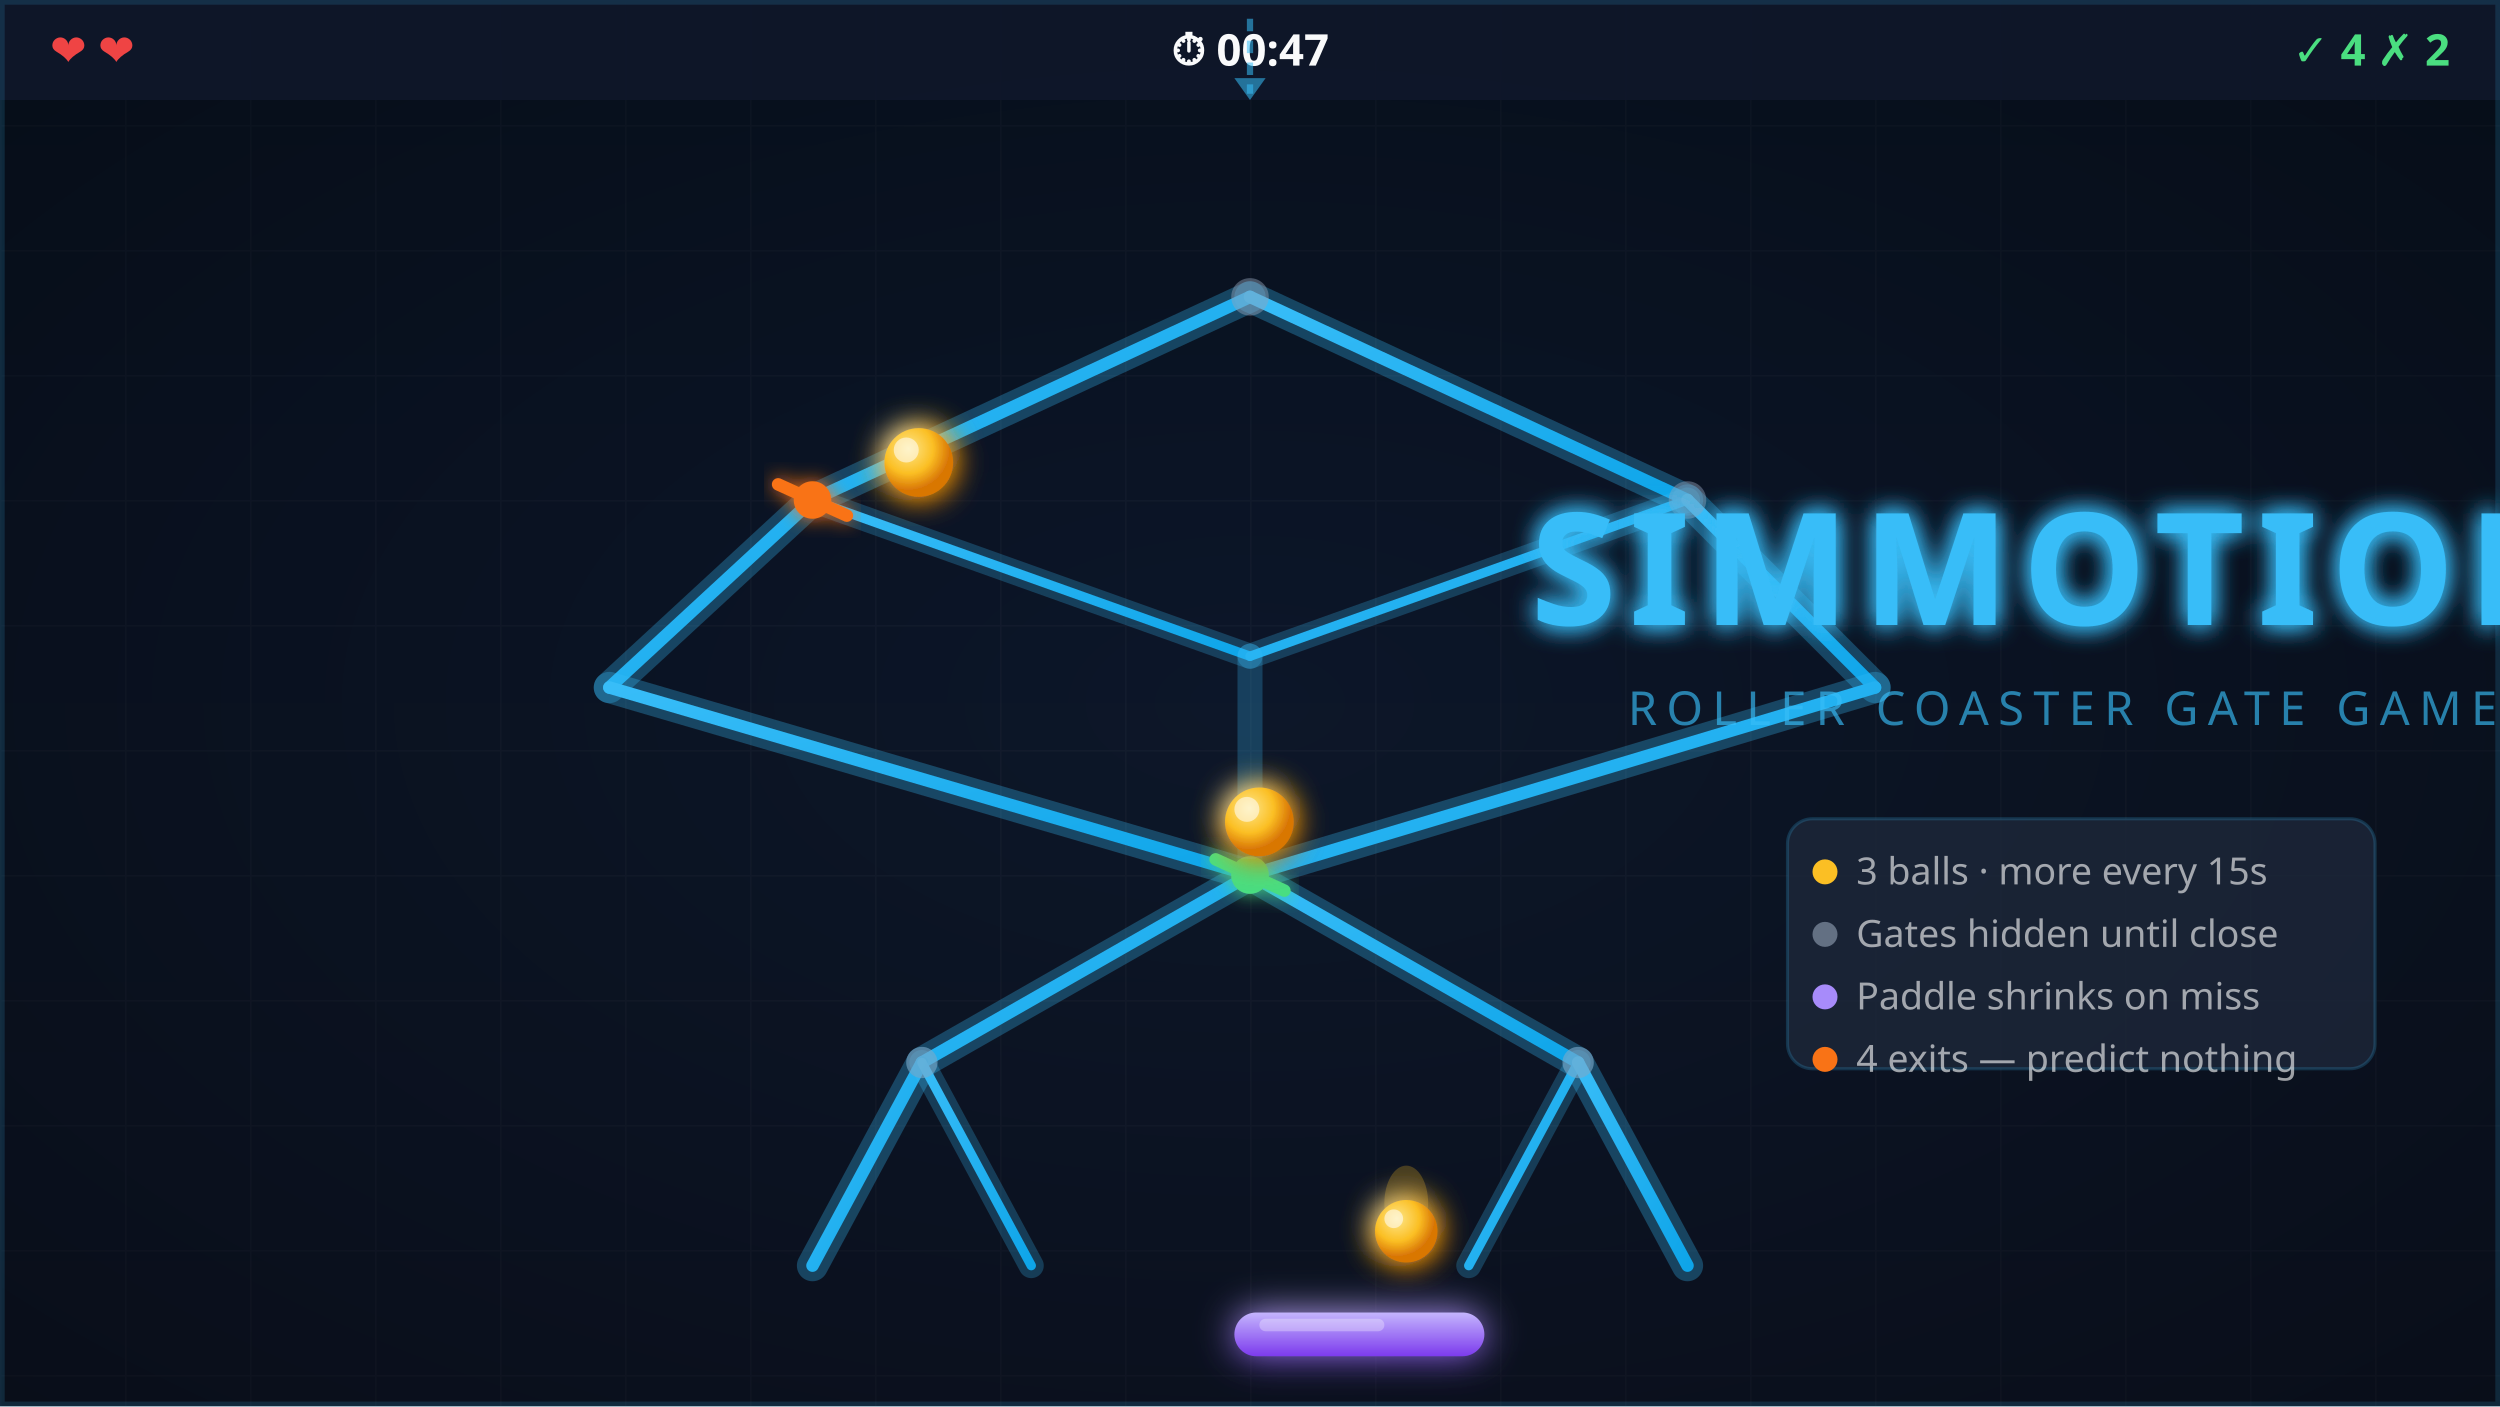
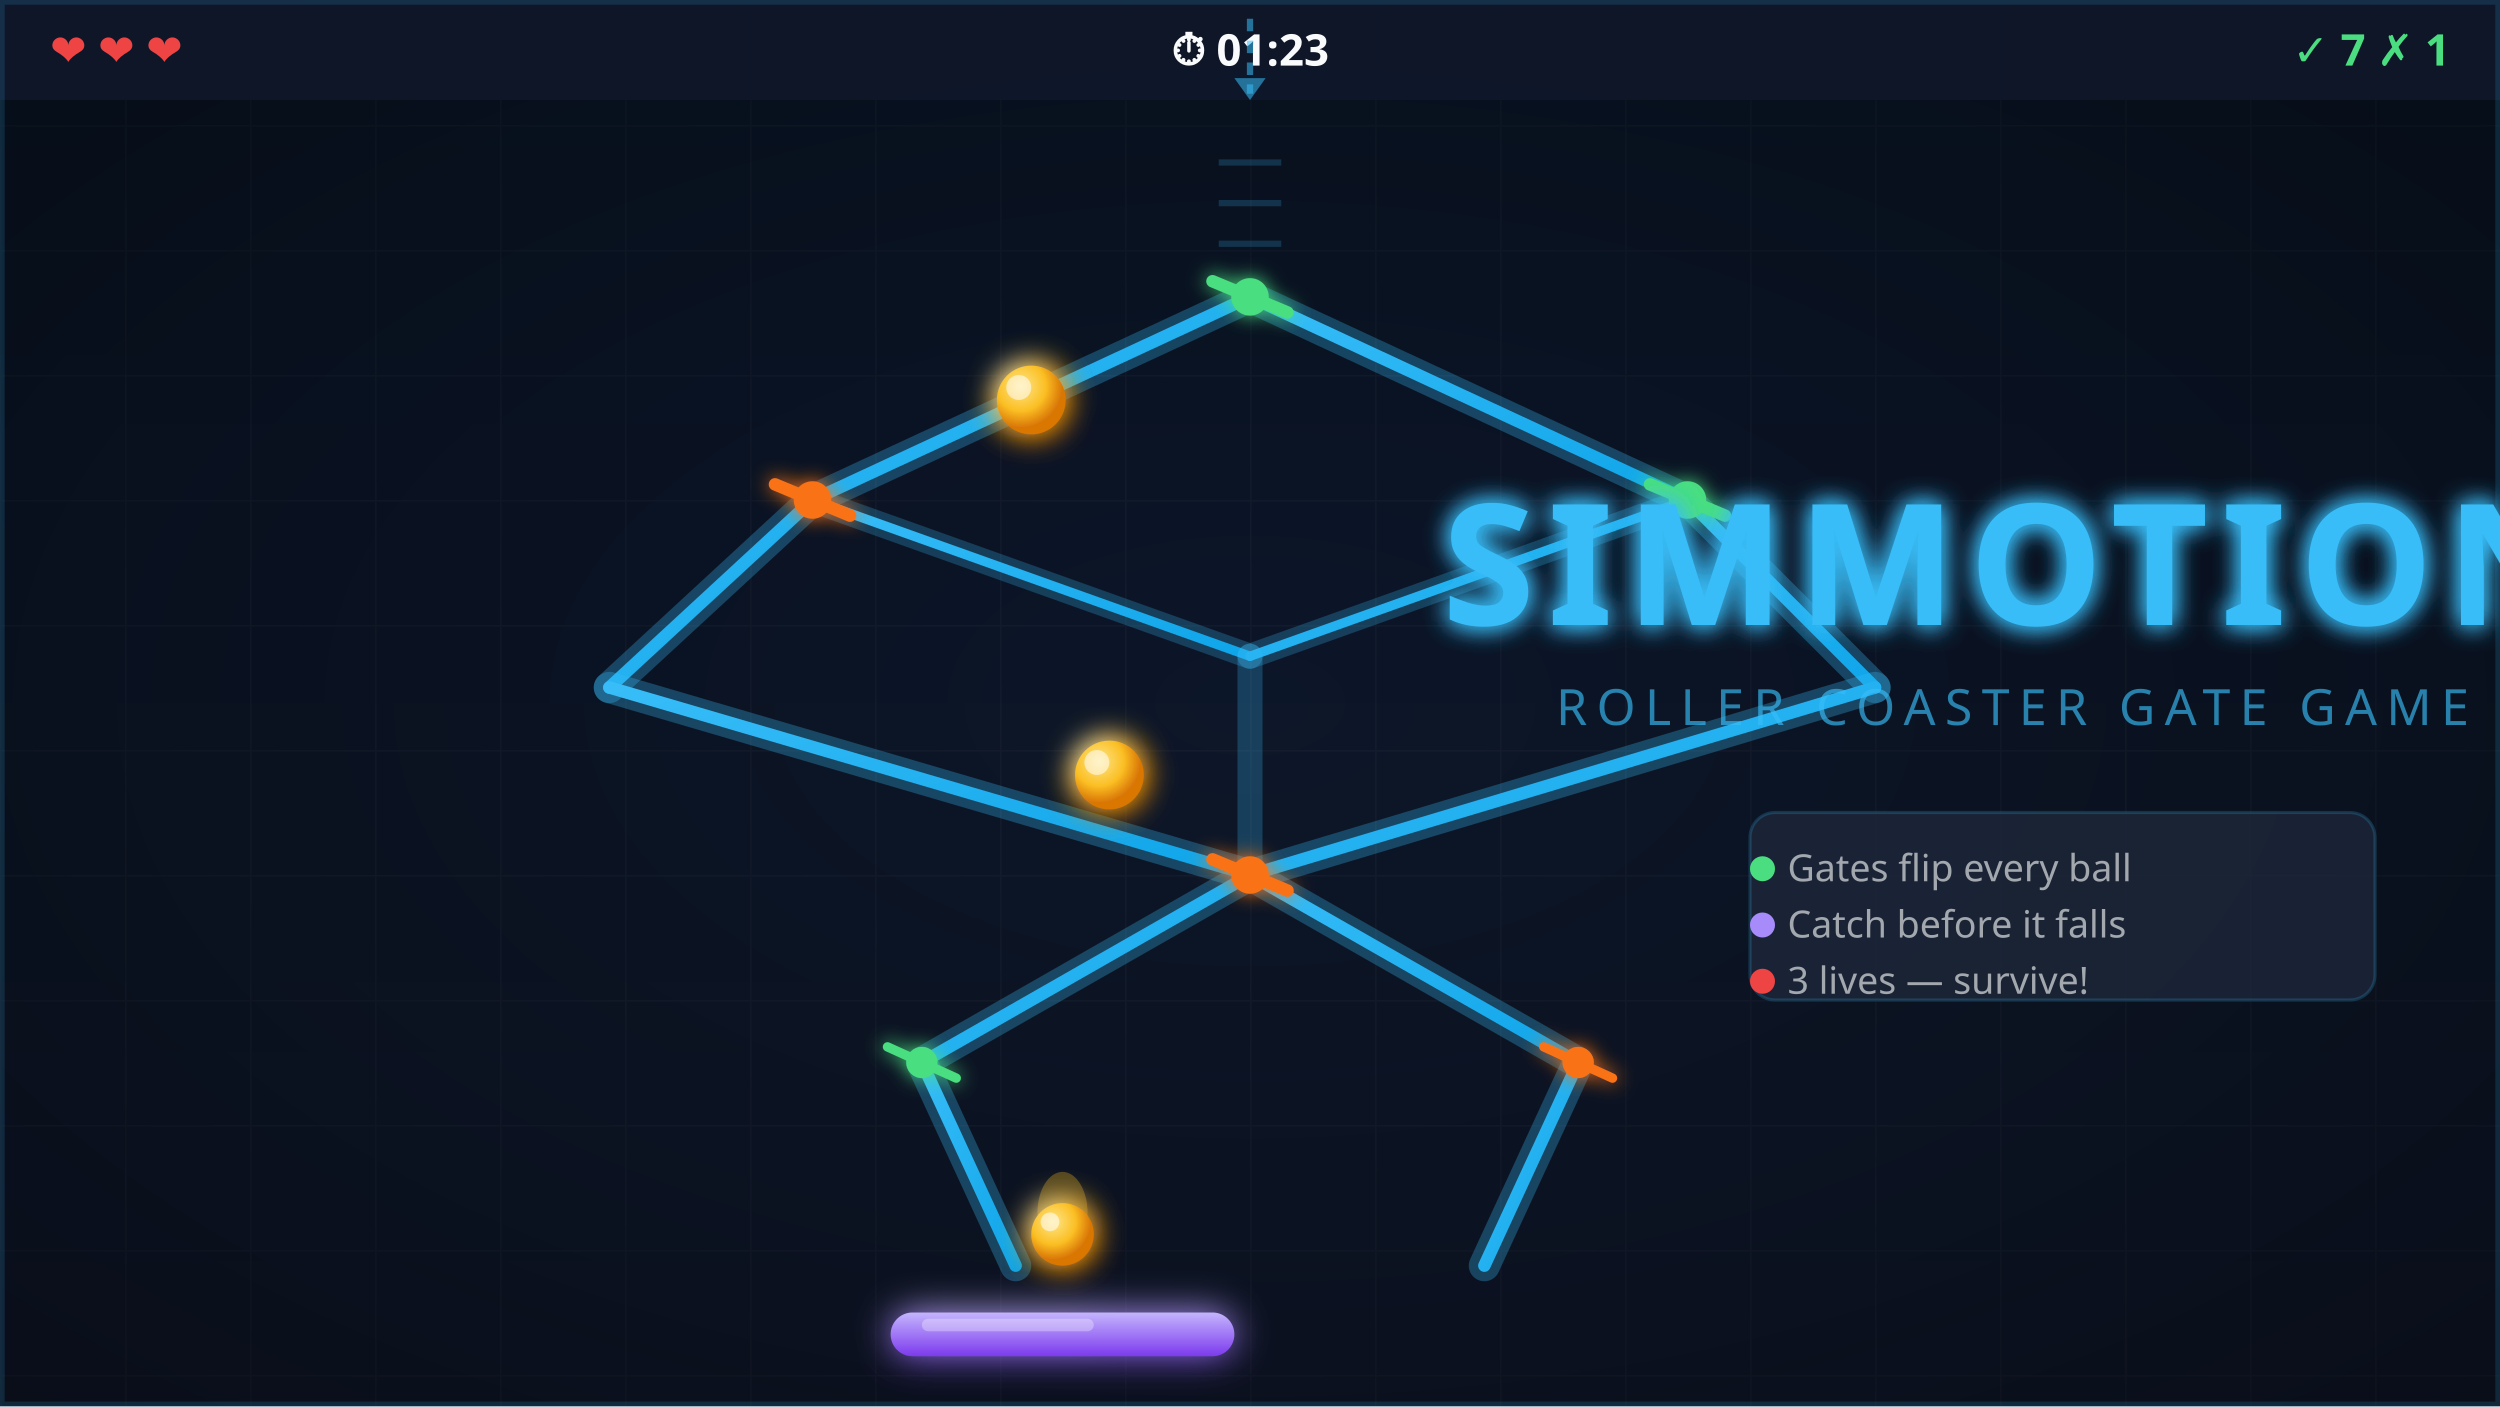
<svg xmlns="http://www.w3.org/2000/svg" viewBox="0 0 800 450">
  <defs>
    <linearGradient id="bgGrad" x1="0" y1="0" x2="0" y2="1">
      <stop offset="0%" stop-color="#0a1628" />
      <stop offset="100%" stop-color="#0f172a" />
    </linearGradient>
    <linearGradient id="trackGrad" x1="0" y1="0" x2="1" y2="1">
      <stop offset="0%" stop-color="#38bdf8" />
      <stop offset="100%" stop-color="#0ea5e9" />
    </linearGradient>
    <radialGradient id="ballGrad" cx="35%" cy="30%" r="60%">
      <stop offset="0%" stop-color="#fde68a" />
      <stop offset="60%" stop-color="#fbbf24" />
      <stop offset="100%" stop-color="#d97706" />
    </radialGradient>
    <linearGradient id="paddleGrad" x1="0" y1="0" x2="0" y2="1">
      <stop offset="0%" stop-color="#c4b5fd" />
      <stop offset="100%" stop-color="#7c3aed" />
    </linearGradient>
    <filter id="titleGlow" x="-20%" y="-50%" width="140%" height="200%">
      <feGaussianBlur in="SourceGraphic" stdDeviation="4" result="blur" />
      <feMerge>
        <feMergeNode in="blur" />
        <feMergeNode in="blur" />
        <feMergeNode in="SourceGraphic" />
      </feMerge>
    </filter>
    <filter id="trackGlow" x="-20%" y="-50%" width="140%" height="200%">
      <feGaussianBlur in="SourceGraphic" stdDeviation="3" result="blur" />
      <feMerge>
        <feMergeNode in="blur" />
        <feMergeNode in="SourceGraphic" />
      </feMerge>
    </filter>
    <filter id="ballGlow" x="-80%" y="-80%" width="260%" height="260%">
      <feGaussianBlur in="SourceGraphic" stdDeviation="5" result="blur" />
      <feMerge>
        <feMergeNode in="blur" />
+         <feMergeNode in="blur" />
+         <feMergeNode in="SourceGraphic" />
+       </feMerge>
+     </filter>
+     <filter id="gateGlow" x="-100%" y="-100%" width="300%" height="300%">
+       <feGaussianBlur in="SourceGraphic" stdDeviation="3" result="blur" />
+       <feMerge>
        <feMergeNode in="blur" />
        <feMergeNode in="SourceGraphic" />
      </feMerge>
    </filter>
    <filter id="paddleGlow" x="-20%" y="-100%" width="140%" height="300%">
      <feGaussianBlur in="SourceGraphic" stdDeviation="6" result="blur" />
      <feMerge>
        <feMergeNode in="blur" />
        <feMergeNode in="SourceGraphic" />
      </feMerge>
    </filter>
    <pattern id="grid" width="40" height="40" patternUnits="userSpaceOnUse">
      <path d="M 40 0 L 0 0 0 40" fill="none" stroke="rgba(255,255,255,0.03)" stroke-width="1" />
    </pattern>
  </defs>
  <rect x="0" y="0" width="800" height="450" fill="url(#bgGrad)" />
  <rect x="0" y="0" width="800" height="450" fill="url(#grid)" />
  <radialGradient id="vignette" cx="50%" cy="50%" r="70%">
    <stop offset="0%" stop-color="transparent" />
    <stop offset="100%" stop-color="rgba(0,0,0,0.4)" />
  </radialGradient>
  <rect x="0" y="0" width="800" height="450" fill="url(#vignette)" />
  <line x1="400" y1="40" x2="400" y2="95" stroke="rgba(56,189,248,0.3)" stroke-width="12" stroke-linecap="round" filter="url(#trackGlow)" />
  <line x1="400" y1="40" x2="400" y2="95" stroke="url(#trackGrad)" stroke-width="4" stroke-linecap="round" />
  <line x1="400" y1="95" x2="260" y2="160" stroke="rgba(56,189,248,0.3)" stroke-width="10" stroke-linecap="round" />
  <line x1="400" y1="95" x2="260" y2="160" stroke="url(#trackGrad)" stroke-width="4" stroke-linecap="round" />
  <line x1="400" y1="95" x2="540" y2="160" stroke="rgba(56,189,248,0.3)" stroke-width="10" stroke-linecap="round" />
  <line x1="400" y1="95" x2="540" y2="160" stroke="url(#trackGrad)" stroke-width="4" stroke-linecap="round" />
  <line x1="260" y1="160" x2="195" y2="220" stroke="rgba(56,189,248,0.3)" stroke-width="10" stroke-linecap="round" />
  <line x1="260" y1="160" x2="195" y2="220" stroke="url(#trackGrad)" stroke-width="4" stroke-linecap="round" />
  <line x1="260" y1="160" x2="400" y2="210" stroke="rgba(56,189,248,0.25)" stroke-width="8" stroke-linecap="round" />
  <line x1="260" y1="160" x2="400" y2="210" stroke="url(#trackGrad)" stroke-width="3" stroke-linecap="round" />
  <line x1="540" y1="160" x2="400" y2="210" stroke="rgba(56,189,248,0.25)" stroke-width="8" stroke-linecap="round" />
  <line x1="540" y1="160" x2="400" y2="210" stroke="url(#trackGrad)" stroke-width="3" stroke-linecap="round" />
  <line x1="540" y1="160" x2="600" y2="220" stroke="rgba(56,189,248,0.3)" stroke-width="10" stroke-linecap="round" />
  <line x1="540" y1="160" x2="600" y2="220" stroke="url(#trackGrad)" stroke-width="4" stroke-linecap="round" />
  <line x1="195" y1="220" x2="400" y2="280" stroke="rgba(56,189,248,0.3)" stroke-width="10" stroke-linecap="round" />
  <line x1="195" y1="220" x2="400" y2="280" stroke="url(#trackGrad)" stroke-width="4" stroke-linecap="round" />
  <line x1="400" y1="210" x2="400" y2="280" stroke="rgba(56,189,248,0.25)" stroke-width="8" stroke-linecap="round" />
  <line x1="400" y1="210" x2="400" y2="280" stroke="url(#trackGrad)" stroke-width="3" stroke-linecap="round" />
  <line x1="600" y1="220" x2="400" y2="280" stroke="rgba(56,189,248,0.3)" stroke-width="10" stroke-linecap="round" />
  <line x1="600" y1="220" x2="400" y2="280" stroke="url(#trackGrad)" stroke-width="4" stroke-linecap="round" />
  <line x1="400" y1="280" x2="295" y2="340" stroke="rgba(56,189,248,0.3)" stroke-width="10" stroke-linecap="round" />
  <line x1="400" y1="280" x2="295" y2="340" stroke="url(#trackGrad)" stroke-width="4" stroke-linecap="round" />
  <line x1="400" y1="280" x2="505" y2="340" stroke="rgba(56,189,248,0.3)" stroke-width="10" stroke-linecap="round" />
  <line x1="400" y1="280" x2="505" y2="340" stroke="url(#trackGrad)" stroke-width="4" stroke-linecap="round" />
-   <line x1="295" y1="340" x2="260" y2="405" stroke="rgba(56,189,248,0.3)" stroke-width="10" stroke-linecap="round" />
-   <line x1="295" y1="340" x2="260" y2="405" stroke="url(#trackGrad)" stroke-width="4" stroke-linecap="round" />
-   <line x1="295" y1="340" x2="330" y2="405" stroke="rgba(56,189,248,0.25)" stroke-width="8" stroke-linecap="round" />
-   <line x1="295" y1="340" x2="330" y2="405" stroke="url(#trackGrad)" stroke-width="3" stroke-linecap="round" />
-   <line x1="505" y1="340" x2="470" y2="405" stroke="rgba(56,189,248,0.25)" stroke-width="8" stroke-linecap="round" />
-   <line x1="505" y1="340" x2="470" y2="405" stroke="url(#trackGrad)" stroke-width="3" stroke-linecap="round" />
-   <line x1="505" y1="340" x2="540" y2="405" stroke="rgba(56,189,248,0.3)" stroke-width="10" stroke-linecap="round" />
-   <line x1="505" y1="340" x2="540" y2="405" stroke="url(#trackGrad)" stroke-width="4" stroke-linecap="round" />
-   <circle cx="400" cy="95" r="6" fill="rgba(148,163,184,0.45)" />
-   <g filter="url(#trackGlow)">
-     <line x1="249" y1="155" x2="271" y2="165" stroke="#f97316" stroke-width="4" stroke-linecap="round" />
+   <line x1="295" y1="340" x2="325" y2="405" stroke="rgba(56,189,248,0.3)" stroke-width="10" stroke-linecap="round" />
+   <line x1="295" y1="340" x2="325" y2="405" stroke="url(#trackGrad)" stroke-width="4" stroke-linecap="round" />
+   <line x1="505" y1="340" x2="475" y2="405" stroke="rgba(56,189,248,0.3)" stroke-width="10" stroke-linecap="round" />
+   <line x1="505" y1="340" x2="475" y2="405" stroke="url(#trackGrad)" stroke-width="4" stroke-linecap="round" />
+   <line x1="390" y1="52" x2="410" y2="52" stroke="rgba(56,189,248,0.2)" stroke-width="2" />
+   <line x1="390" y1="65" x2="410" y2="65" stroke="rgba(56,189,248,0.2)" stroke-width="2" />
+   <line x1="390" y1="78" x2="410" y2="78" stroke="rgba(56,189,248,0.2)" stroke-width="2" />
+   <g filter="url(#gateGlow)">
+     <line x1="388" y1="90" x2="412" y2="100" stroke="#4ade80" stroke-width="4" stroke-linecap="round" />
+     <circle cx="400" cy="95" r="6" fill="#4ade80" />
+   </g>
+   <g filter="url(#gateGlow)">
+     <line x1="248" y1="155" x2="272" y2="165" stroke="#f97316" stroke-width="4" stroke-linecap="round" />
    <circle cx="260" cy="160" r="6" fill="#f97316" />
  </g>
-   <circle cx="540" cy="160" r="6" fill="rgba(148,163,184,0.45)" />
-   <circle cx="400" cy="280" r="6" fill="rgba(148,163,184,0.45)" />
-   <g filter="url(#trackGlow)">
-     <line x1="389" y1="275" x2="411" y2="285" stroke="#4ade80" stroke-width="4" stroke-linecap="round" />
-     <circle cx="400" cy="280" r="6" fill="#4ade80" />
+   <g filter="url(#gateGlow)">
+     <line x1="528" y1="155" x2="552" y2="165" stroke="#4ade80" stroke-width="4" stroke-linecap="round" />
+     <circle cx="540" cy="160" r="6" fill="#4ade80" />
  </g>
-   <circle cx="295" cy="340" r="5" fill="rgba(148,163,184,0.45)" />
-   <circle cx="505" cy="340" r="5" fill="rgba(148,163,184,0.45)" />
-   <g filter="url(#ballGlow)">
-     <circle cx="294" cy="148" r="11" fill="url(#ballGrad)" />
-     <circle cx="290" cy="144" r="4" fill="rgba(255,255,255,0.55)" />
+   <g filter="url(#gateGlow)">
+     <line x1="388" y1="275" x2="412" y2="285" stroke="#f97316" stroke-width="4" stroke-linecap="round" />
+     <circle cx="400" cy="280" r="6" fill="#f97316" />
+   </g>
+   <g filter="url(#gateGlow)">
+     <line x1="284" y1="335" x2="306" y2="345" stroke="#4ade80" stroke-width="3" stroke-linecap="round" />
+     <circle cx="295" cy="340" r="5" fill="#4ade80" />
+   </g>
+   <g filter="url(#gateGlow)">
+     <line x1="494" y1="335" x2="516" y2="345" stroke="#f97316" stroke-width="3" stroke-linecap="round" />
+     <circle cx="505" cy="340" r="5" fill="#f97316" />
  </g>
  <g filter="url(#ballGlow)">
-     <circle cx="403" cy="263" r="11" fill="url(#ballGrad)" />
-     <circle cx="399" cy="259" r="4" fill="rgba(255,255,255,0.55)" />
+     <circle cx="330" cy="128" r="11" fill="url(#ballGrad)" />
+     <circle cx="326" cy="124" r="4" fill="rgba(255,255,255,0.55)" />
  </g>
-   <ellipse cx="450" cy="385" rx="7" ry="12" fill="rgba(251,191,36,0.25)" />
  <g filter="url(#ballGlow)">
-     <circle cx="450" cy="394" r="10" fill="url(#ballGrad)" />
-     <circle cx="446" cy="390" r="3" fill="rgba(255,255,255,0.55)" />
+     <circle cx="355" cy="248" r="11" fill="url(#ballGrad)" />
+     <circle cx="351" cy="244" r="4" fill="rgba(255,255,255,0.55)" />
+   </g>
+   <ellipse cx="340" cy="388" rx="8" ry="13" fill="rgba(251,191,36,0.3)" />
+   <g filter="url(#ballGlow)">
+     <circle cx="340" cy="395" r="10" fill="url(#ballGrad)" />
+     <circle cx="336" cy="391" r="3" fill="rgba(255,255,255,0.55)" />
  </g>
  <g filter="url(#paddleGlow)">
-     <rect x="395" y="420" width="80" height="14" rx="7" fill="url(#paddleGrad)" />
-     <rect x="403" y="422" width="40" height="4" rx="2" fill="rgba(255,255,255,0.3)" />
+     <rect x="285" y="420" width="110" height="14" rx="7" fill="url(#paddleGrad)" />
+     <rect x="295" y="422" width="55" height="4" rx="2" fill="rgba(255,255,255,0.3)" />
  </g>
  <rect x="0" y="0" width="800" height="32" fill="rgba(15,23,42,0.88)" />
-   <text x="16" y="21" font-family="system-ui, sans-serif" font-size="14" font-weight="700" fill="#ef4444">❤️ ❤️</text>
-   <text x="400" y="21" font-family="system-ui, sans-serif" font-size="14" font-weight="700" fill="#f9fafb" text-anchor="middle">⏱ 00:47</text>
-   <text x="784" y="21" font-family="system-ui, sans-serif" font-size="14" font-weight="700" fill="#4ade80" text-anchor="end">✓ 4  ✗ 2</text>
+   <text x="16" y="21" font-family="system-ui, sans-serif" font-size="14" font-weight="700" fill="#ef4444">❤️ ❤️ ❤️</text>
+   <text x="400" y="21" font-family="system-ui, sans-serif" font-size="14" font-weight="700" fill="#f9fafb" text-anchor="middle">⏱ 01:23</text>
+   <text x="784" y="21" font-family="system-ui, sans-serif" font-size="14" font-weight="700" fill="#4ade80" text-anchor="end">✓ 7  ✗ 1</text>
  <line x1="400" y1="6" x2="400" y2="30" stroke="rgba(56,189,248,0.55)" stroke-width="2" stroke-dasharray="4 3" />
  <polygon points="400,32 395,25 405,25" fill="rgba(56,189,248,0.55)" />
  <rect x="0" y="0" width="800" height="450" fill="none" stroke="rgba(56,189,248,0.15)" stroke-width="3" />
-   <text x="660" y="200" font-family="'Segoe UI', system-ui, sans-serif" font-size="50" font-weight="900" letter-spacing="4" fill="#38bdf8" text-anchor="middle" filter="url(#titleGlow)">SIMMOTION</text>
-   <text x="660" y="232" font-family="'Segoe UI', system-ui, sans-serif" font-size="15" font-weight="500" letter-spacing="3" fill="rgba(56,189,248,0.65)" text-anchor="middle">ROLLER COASTER GATE GAME</text>
-   <rect x="572" y="262" width="188" height="80" rx="8" fill="rgba(30,41,59,0.75)" stroke="rgba(56,189,248,0.2)" stroke-width="1" />
-   <circle cx="584" cy="279" r="4" fill="#fbbf24" />
-   <text x="594" y="283" font-family="system-ui" font-size="12" fill="rgba(255,255,255,0.6)">3 balls · more every 15s</text>
-   <circle cx="584" cy="299" r="4" fill="rgba(148,163,184,0.6)" />
-   <text x="594" y="303" font-family="system-ui" font-size="12" fill="rgba(255,255,255,0.6)">Gates hidden until close</text>
-   <circle cx="584" cy="319" r="4" fill="#a78bfa" />
-   <text x="594" y="323" font-family="system-ui" font-size="12" fill="rgba(255,255,255,0.6)">Paddle shrinks on miss</text>
-   <circle cx="584" cy="339" r="4" fill="#f97316" />
-   <text x="594" y="343" font-family="system-ui" font-size="12" fill="rgba(255,255,255,0.6)">4 exits — predict nothing</text>
+   <text x="644" y="200" font-family="'Segoe UI', system-ui, sans-serif" font-size="54" font-weight="900" letter-spacing="4" fill="#38bdf8" text-anchor="middle" filter="url(#titleGlow)">SIMMOTION</text>
+   <text x="644" y="232" font-family="'Segoe UI', system-ui, sans-serif" font-size="16" font-weight="500" letter-spacing="3" fill="rgba(56,189,248,0.65)" text-anchor="middle">ROLLER COASTER GATE GAME</text>
+   <rect x="560" y="260" width="200" height="60" rx="8" fill="rgba(30,41,59,0.75)" stroke="rgba(56,189,248,0.2)" stroke-width="1" />
+   <text x="572" y="282" font-family="system-ui" font-size="12" fill="rgba(255,255,255,0.6)">Gates flip every ball</text>
+   <text x="572" y="300" font-family="system-ui" font-size="12" fill="rgba(255,255,255,0.6)">Catch before it falls</text>
+   <text x="572" y="318" font-family="system-ui" font-size="12" fill="rgba(255,255,255,0.6)">3 lives — survive!</text>
+   <circle cx="564" cy="278" r="4" fill="#4ade80" />
+   <circle cx="564" cy="296" r="4" fill="#a78bfa" />
+   <circle cx="564" cy="314" r="4" fill="#ef4444" />
</svg>
